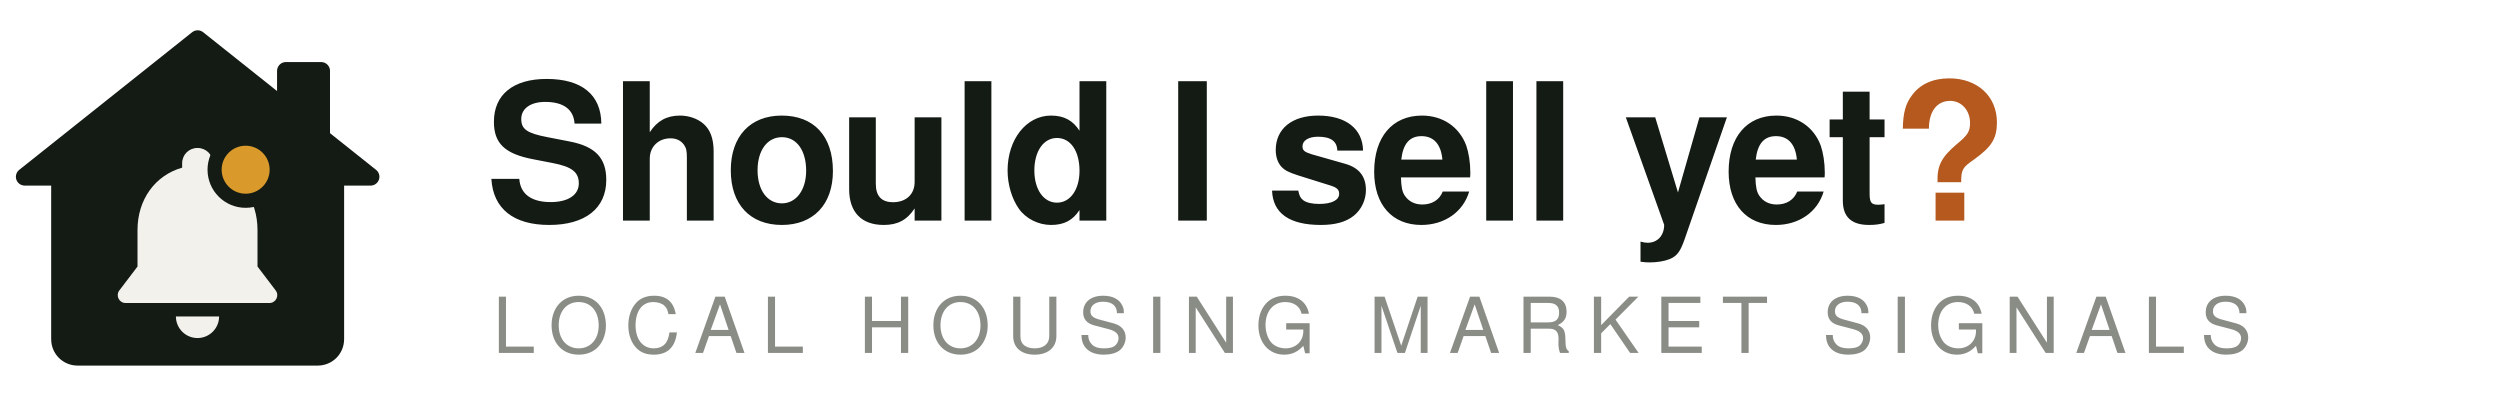
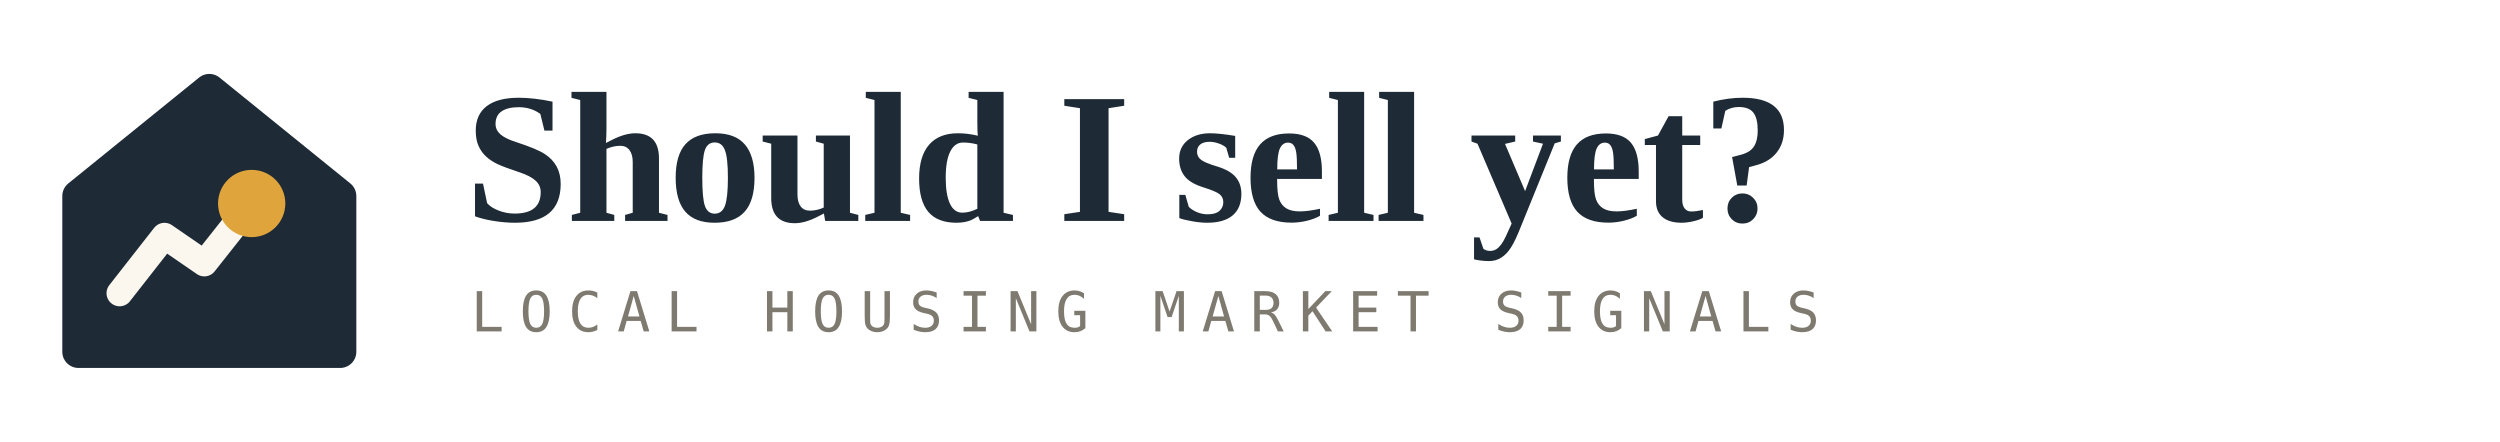
- <svg xmlns="http://www.w3.org/2000/svg" viewBox="0 0 340 56">
-   <g transform="translate(0,1) scale(0.96)">
-     <path d="M28 4.5 L52.5 24 L47.5 24 L47.5 47 C47.5 48.4 46.4 49.5 45 49.5 L11 49.5 C9.6 49.5 8.5 48.4 8.5 47 L8.5 24 L3.5 24 Z" fill="#141a14" stroke="#141a14" stroke-width="2.5" stroke-linejoin="round" />
-     <path d="M40.5 9 L45.5 9 L45.5 18.4 L40.5 14.4 Z" fill="#141a14" stroke="#141a14" stroke-width="2.5" stroke-linejoin="round" />
-     <g transform="translate(10.3,15.5) scale(0.68)">
-       <path d="M26 6.5 C27.8 6.5 29.2 7.9 29.2 9.7 L29.2 10.6 C34.8 12.2 38.5 17.2 38.5 23.6 L38.5 31.2 L42.3 36.2 C43.1 37.3 42.3 38.8 41 38.8 L11 38.8 C9.7 38.8 8.9 37.3 9.7 36.2 L13.5 31.2 L13.5 23.6 C13.5 17.2 17.2 12.2 22.8 10.6 L22.8 9.7 C22.8 7.9 24.2 6.5 26 6.5 Z" fill="#f2f1ec" />
-       <path d="M21.5 41.6 A4.5 4.5 0 0 0 30.5 41.6 Z" fill="#f2f1ec" />
-     </g>
-     <circle cx="34.8" cy="23" r="4.4" fill="#d99a2b" stroke="#141a14" stroke-width="2" />
+ <svg xmlns="http://www.w3.org/2000/svg" viewBox="0 0 430 76" width="430" height="76">
+   <g transform="translate(6,8) scale(2.143)">
+     <path d="M 3.5 12 L 14 3.5 L 24.5 12 L 24.5 24.5 L 3.5 24.5 Z" fill="#1E2B36" stroke="#1E2B36" stroke-width="2.6" stroke-linejoin="round" />
+     <path d="M 6.8 19.8 L 10.4 15.2 L 13.6 17.4 L 17.4 12.6" fill="none" stroke="#FBF7EF" stroke-width="2.1" stroke-linecap="round" stroke-linejoin="round" />
+     <circle cx="17.4" cy="12.6" r="2.7" fill="#DFA53C" />
  </g>
-   <text x="66" y="30" font-family="Archivo, Helvetica, sans-serif" font-weight="700" font-size="26" letter-spacing="-0.4" fill="#141a14">Should I sell yet<tspan fill="#b5591e">?</tspan>
-   </text>
-   <text x="67" y="48" font-family="Archivo, Helvetica, sans-serif" font-weight="500" font-size="10.5" letter-spacing="2.2" fill="#8a8d86">LOCAL HOUSING MARKET SIGNALS</text>
+   <text x="80" y="38" font-family="Source Serif 4, Source Serif Pro, Georgia, serif" font-weight="600" font-size="32" letter-spacing="-0.3" fill="#1E2B36">Should I sell yet?</text>
+   <text x="81" y="57" font-family="IBM Plex Mono, ui-monospace, monospace" font-weight="500" font-size="9.5" letter-spacing="2.66" fill="#7E7A70">LOCAL HOUSING MARKET SIGNALS</text>
</svg>
